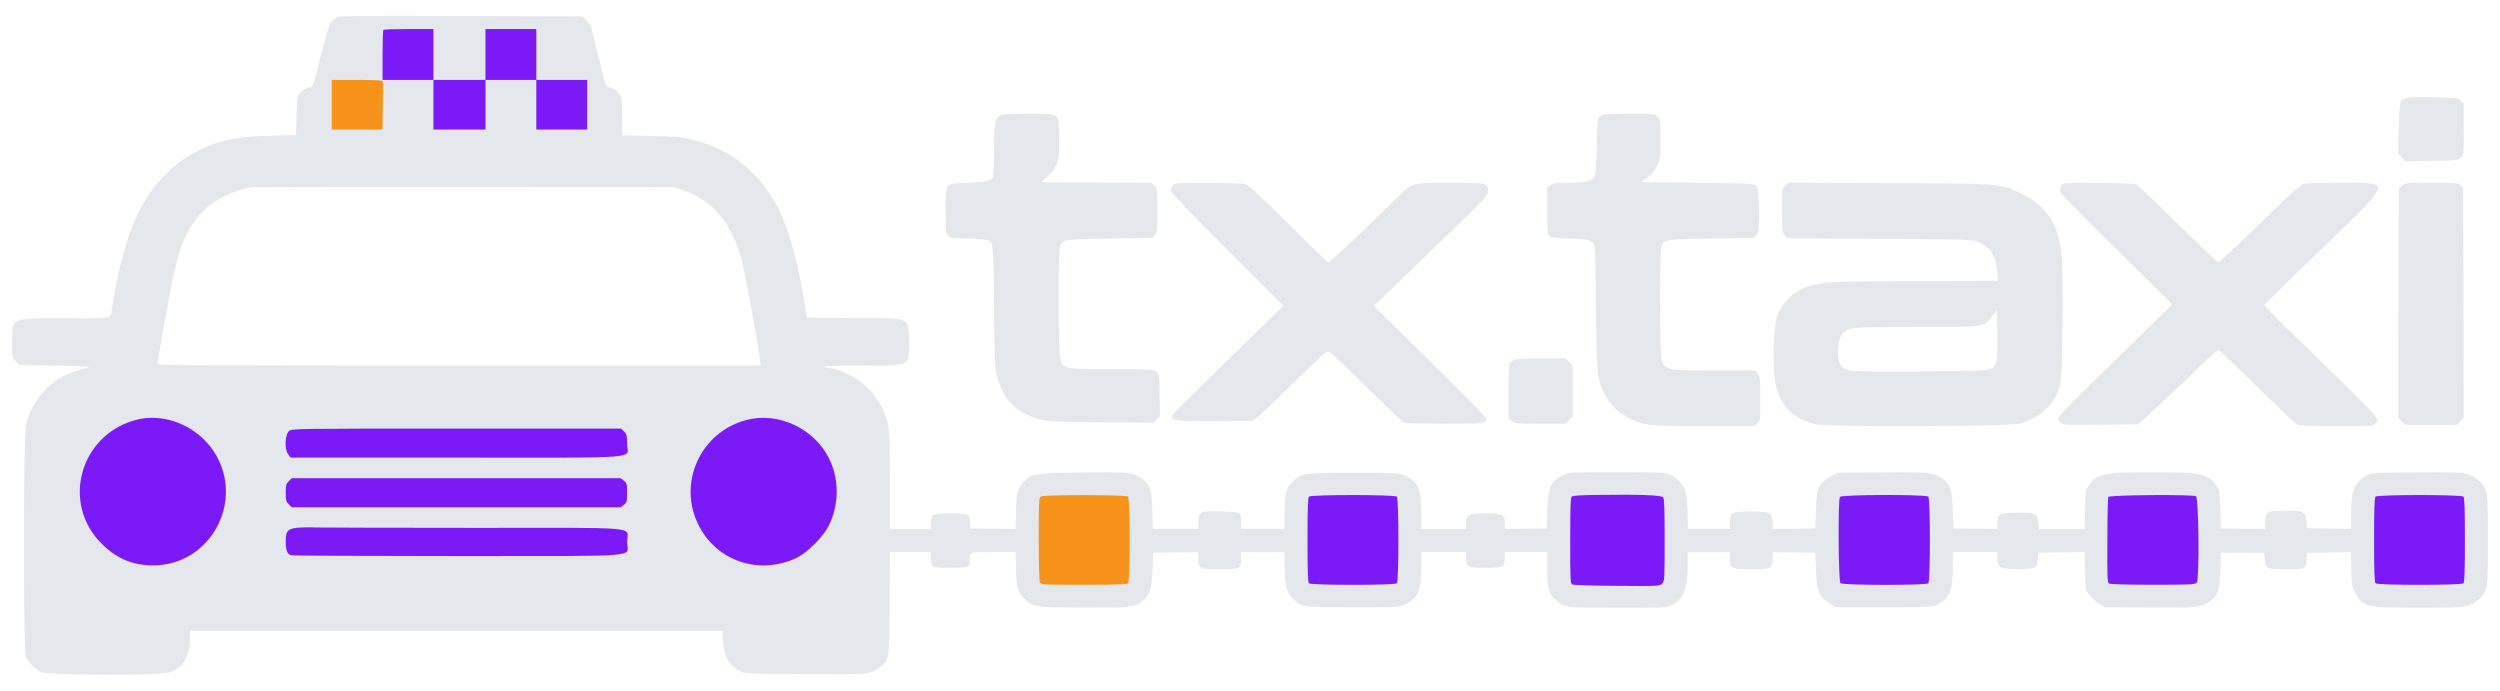
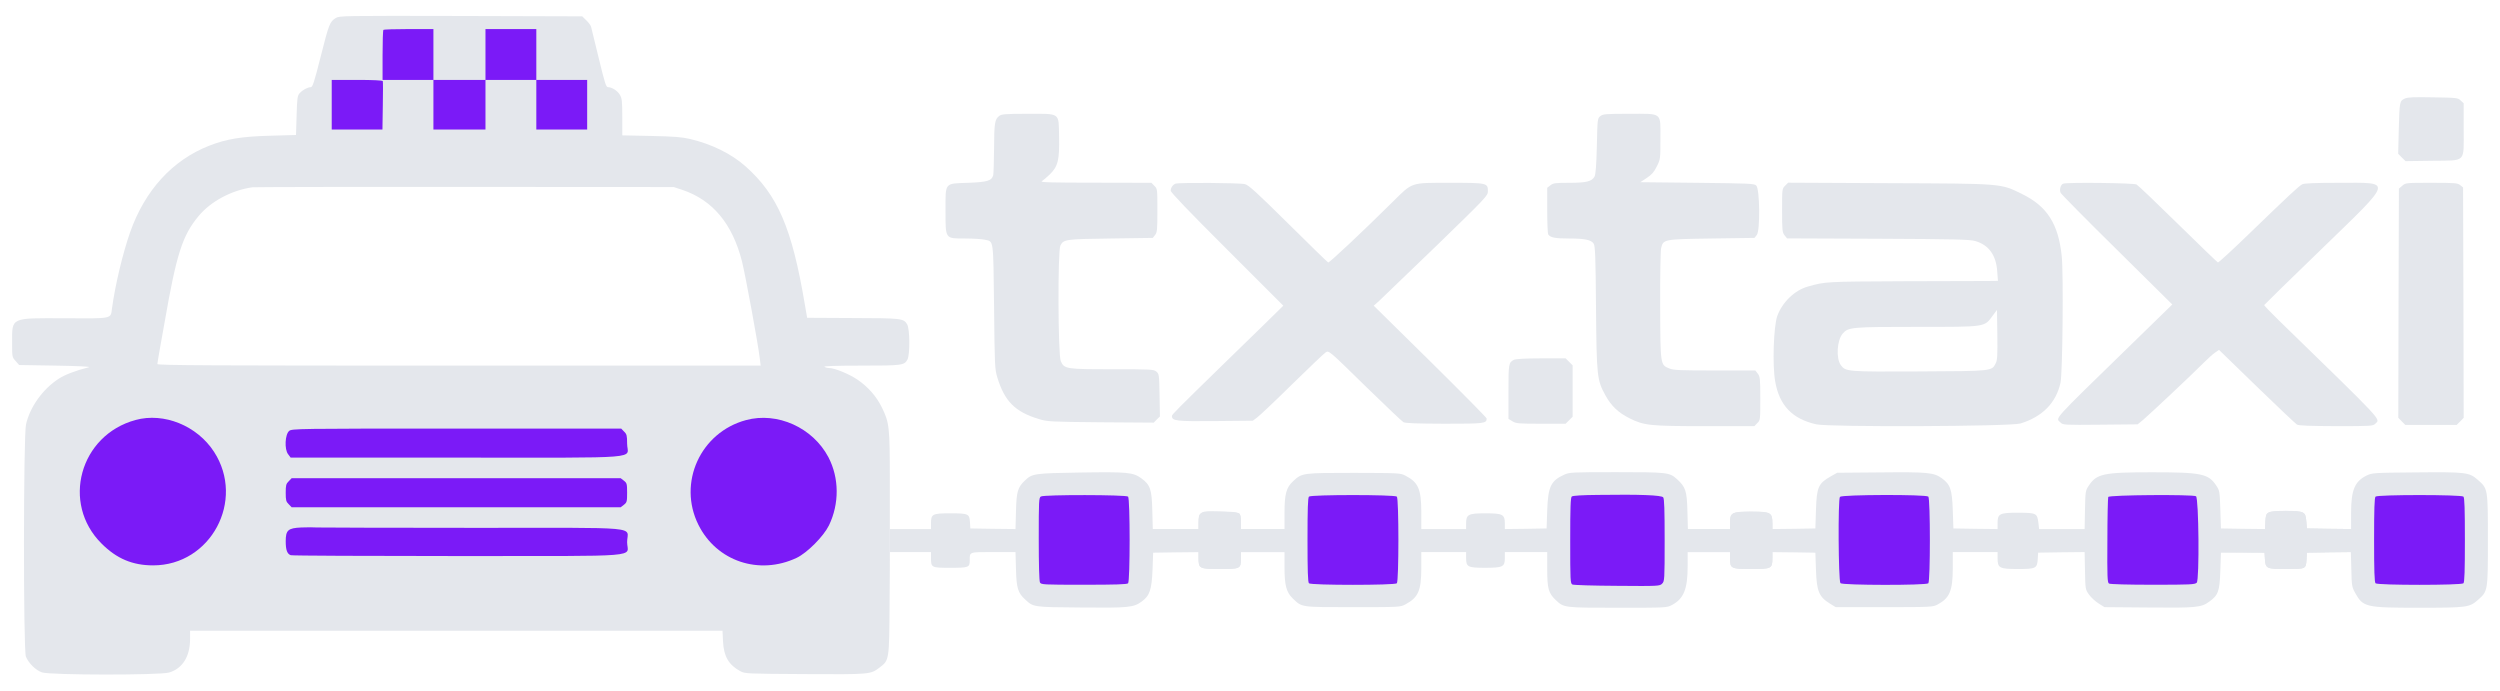
<svg xmlns="http://www.w3.org/2000/svg" viewBox="48 125 2065 570" role="img" aria-label="lightning.btc.tx.taxi">
  <defs>
    <clipPath id="logo-13">
      <path d="M0 0H810V500H783V724H0Z" />
    </clipPath>
    <clipPath id="logo-13-rail">
      <rect x="783" y="500" width="1389" height="224" />
    </clipPath>
  </defs>
  <g>
    <g clip-path="url(#logo-13)">
      <g transform="translate(0,724) scale(0.1,-0.1)" fill="#e4e7ec" stroke="none">
        <path d="M3253 5841 c-49 -31 -56 -49 -124 -318 -54 -214 -67 -253 -82 -253 -25 0 -68 -23 -92 -50 -18 -20 -21 -40 -25 -184 l-5 -161 -210 -6 c-239 -6 -366 -27 -508 -83 -303 -119 -530 -368 -652 -714 -62 -177 -124 -438 -150 -630 -12 -87 11 -83 -392 -81 -450 2 -433 10 -433 -203 0 -116 0 -118 29 -150 l29 -33 304 -5 c173 -3 290 -8 273 -13 -111 -28 -201 -63 -251 -96 -131 -85 -236 -232 -269 -376 -22 -93 -23 -1867 -1 -1919 23 -55 82 -113 133 -130 68 -23 973 -24 1050 -1 111 33 173 133 173 277 l0 68 2199 0 2199 0 4 -87 c6 -125 47 -195 143 -247 39 -21 51 -21 534 -24 539 -3 542 -3 616 54 80 61 80 56 83 532 l3 422 169 0 170 0 0 -46 c0 -83 2 -84 158 -84 154 0 162 3 162 61 0 72 -8 69 195 69 l183 0 4 -142 c4 -156 16 -195 75 -249 69 -64 64 -64 458 -67 396 -4 438 0 505 49 67 48 83 98 90 264 l5 140 188 3 187 2 0 -53 c0 -83 8 -87 178 -87 167 0 172 3 172 86 l0 54 180 0 180 0 0 -123 c0 -152 15 -208 67 -259 79 -76 62 -73 498 -73 389 0 390 0 434 23 106 57 130 112 131 295 l0 137 185 0 185 0 0 -48 c0 -75 13 -82 156 -82 148 0 164 8 164 81 l0 49 175 0 175 0 0 -142 c0 -161 11 -198 71 -255 67 -63 67 -63 512 -63 403 0 404 0 448 23 97 52 129 131 129 322 l0 115 175 0 175 0 0 -53 c0 -83 8 -87 177 -87 165 0 173 4 173 89 l0 51 178 -2 177 -3 5 -146 c6 -172 25 -219 114 -274 l49 -30 401 0 c391 0 402 1 441 22 99 53 124 113 125 296 l0 137 185 0 185 0 0 -50 c0 -82 14 -90 168 -90 150 0 159 5 164 85 l3 50 192 3 192 2 3 -154 c3 -153 3 -155 33 -197 17 -24 53 -57 80 -74 l48 -30 361 -3 c394 -4 439 0 504 48 75 54 86 85 92 255 l5 150 180 0 180 0 3 -50 c5 -82 12 -85 177 -85 163 0 162 0 167 80 l3 55 182 3 181 2 4 -142 c3 -136 4 -145 32 -196 65 -117 87 -122 523 -122 400 0 420 3 489 63 84 74 84 70 84 497 0 428 0 423 -84 497 -70 62 -98 65 -514 61 -349 -3 -358 -4 -404 -26 -98 -48 -128 -120 -128 -308 l0 -134 -182 2 -183 3 -5 60 c-7 79 -19 85 -170 85 -153 0 -164 -6 -168 -88 l-3 -62 -182 2 -182 3 -5 156 c-5 149 -6 157 -33 197 -65 99 -120 111 -532 111 -401 0 -457 -12 -522 -111 -27 -40 -28 -46 -31 -200 l-3 -158 -188 0 -188 0 -6 52 c-10 79 -16 82 -166 83 -156 0 -171 -8 -171 -87 l0 -48 -182 2 -183 3 -5 150 c-6 173 -20 213 -91 265 -66 47 -115 52 -507 48 l-357 -3 -55 -31 c-100 -57 -114 -88 -120 -272 l-5 -157 -177 -3 -178 -2 0 49 c0 89 -13 96 -175 94 -165 -1 -175 -7 -175 -90 l0 -53 -174 0 -174 0 -4 148 c-4 167 -15 200 -87 265 -61 55 -78 57 -501 57 -366 0 -387 -1 -430 -21 -110 -50 -133 -99 -140 -294 l-5 -150 -172 -3 -173 -2 0 45 c0 76 -17 85 -160 85 -143 0 -160 -9 -160 -85 l0 -45 -185 0 -185 0 0 143 c-1 188 -25 243 -131 298 -43 22 -50 22 -424 23 -425 0 -430 0 -502 -67 -59 -54 -73 -106 -73 -269 l0 -128 -180 0 -180 0 0 59 c0 82 -3 84 -176 85 -169 1 -174 -1 -174 -91 l0 -53 -189 0 -189 0 -4 153 c-4 175 -17 212 -89 265 -69 51 -114 55 -505 49 -382 -6 -398 -9 -457 -65 -61 -57 -71 -93 -75 -255 l-4 -147 -186 2 -187 3 -3 50 c-4 71 -13 75 -162 75 -149 0 -160 -6 -160 -83 l0 -47 -170 0 -170 0 0 398 c0 445 -4 480 -65 605 -45 92 -113 170 -202 231 -69 47 -187 95 -233 96 -14 0 -32 5 -40 10 -10 6 94 10 302 10 341 0 358 2 384 51 21 42 20 252 -3 290 -29 49 -44 51 -449 52 l-377 2 -19 110 c-106 631 -224 905 -491 1142 -116 103 -279 183 -457 225 -68 16 -133 21 -322 25 l-238 5 0 152 c0 132 -3 155 -20 183 -20 34 -66 63 -98 63 -16 0 -26 32 -76 238 -32 130 -60 247 -63 258 -2 12 -20 37 -39 55 l-35 34 -1002 3 c-979 2 -1003 2 -1034 -17z m2862 -1419 c251 -84 415 -280 494 -592 28 -112 134 -686 147 -802 l7 -58 -2492 0 c-2044 0 -2491 2 -2491 13 0 7 9 62 20 123 11 60 29 161 40 224 98 563 147 715 280 875 100 121 273 214 445 238 17 2 806 4 1755 3 l1725 -1 70 -23z" />
      </g>
    </g>
    <g clip-path="url(#logo-13-rail)">
      <g transform="translate(0,724) scale(0.1,-0.1)" fill="#e4e7ec" stroke="none">
        <path d="M3253 5841 c-49 -31 -56 -49 -124 -318 -54 -214 -67 -253 -82 -253 -25 0 -68 -23 -92 -50 -18 -20 -21 -40 -25 -184 l-5 -161 -210 -6 c-239 -6 -366 -27 -508 -83 -303 -119 -530 -368 -652 -714 -62 -177 -124 -438 -150 -630 -12 -87 11 -83 -392 -81 -450 2 -433 10 -433 -203 0 -116 0 -118 29 -150 l29 -33 304 -5 c173 -3 290 -8 273 -13 -111 -28 -201 -63 -251 -96 -131 -85 -236 -232 -269 -376 -22 -93 -23 -1867 -1 -1919 23 -55 82 -113 133 -130 68 -23 973 -24 1050 -1 111 33 173 133 173 277 l0 68 2199 0 2199 0 4 -87 c6 -125 47 -195 143 -247 39 -21 51 -21 534 -24 539 -3 542 -3 616 54 80 61 80 56 83 532 l3 422 169 0 170 0 0 -46 c0 -83 2 -84 158 -84 154 0 162 3 162 61 0 72 -8 69 195 69 l183 0 4 -142 c4 -156 16 -195 75 -249 69 -64 64 -64 458 -67 396 -4 438 0 505 49 67 48 83 98 90 264 l5 140 188 3 187 2 0 -53 c0 -83 8 -87 178 -87 167 0 172 3 172 86 l0 54 180 0 180 0 0 -123 c0 -152 15 -208 67 -259 79 -76 62 -73 498 -73 389 0 390 0 434 23 106 57 130 112 131 295 l0 137 185 0 185 0 0 -48 c0 -75 13 -82 156 -82 148 0 164 8 164 81 l0 49 175 0 175 0 0 -142 c0 -161 11 -198 71 -255 67 -63 67 -63 512 -63 403 0 404 0 448 23 97 52 129 131 129 322 l0 115 175 0 175 0 0 -53 c0 -83 8 -87 177 -87 165 0 173 4 173 89 l0 51 178 -2 177 -3 5 -146 c6 -172 25 -219 114 -274 l49 -30 401 0 c391 0 402 1 441 22 99 53 124 113 125 296 l0 137 185 0 185 0 0 -50 c0 -82 14 -90 168 -90 150 0 159 5 164 85 l3 50 192 3 192 2 3 -154 c3 -153 3 -155 33 -197 17 -24 53 -57 80 -74 l48 -30 361 -3 c394 -4 439 0 504 48 75 54 86 85 92 255 l5 150 180 0 180 0 3 -50 c5 -82 12 -85 177 -85 163 0 162 0 167 80 l3 55 182 3 181 2 4 -142 c3 -136 4 -145 32 -196 65 -117 87 -122 523 -122 400 0 420 3 489 63 84 74 84 70 84 497 0 428 0 423 -84 497 -70 62 -98 65 -514 61 -349 -3 -358 -4 -404 -26 -98 -48 -128 -120 -128 -308 l0 -134 -182 2 -183 3 -5 60 c-7 79 -19 85 -170 85 -153 0 -164 -6 -168 -88 l-3 -62 -182 2 -182 3 -5 156 c-5 149 -6 157 -33 197 -65 99 -120 111 -532 111 -401 0 -457 -12 -522 -111 -27 -40 -28 -46 -31 -200 l-3 -158 -188 0 -188 0 -6 52 c-10 79 -16 82 -166 83 -156 0 -171 -8 -171 -87 l0 -48 -182 2 -183 3 -5 150 c-6 173 -20 213 -91 265 -66 47 -115 52 -507 48 l-357 -3 -55 -31 c-100 -57 -114 -88 -120 -272 l-5 -157 -177 -3 -178 -2 0 49 c0 89 -13 96 -175 94 -165 -1 -175 -7 -175 -90 l0 -53 -174 0 -174 0 -4 148 c-4 167 -15 200 -87 265 -61 55 -78 57 -501 57 -366 0 -387 -1 -430 -21 -110 -50 -133 -99 -140 -294 l-5 -150 -172 -3 -173 -2 0 45 c0 76 -17 85 -160 85 -143 0 -160 -9 -160 -85 l0 -45 -185 0 -185 0 0 143 c-1 188 -25 243 -131 298 -43 22 -50 22 -424 23 -425 0 -430 0 -502 -67 -59 -54 -73 -106 -73 -269 l0 -128 -180 0 -180 0 0 59 c0 82 -3 84 -176 85 -169 1 -174 -1 -174 -91 l0 -53 -189 0 -189 0 -4 153 c-4 175 -17 212 -89 265 -69 51 -114 55 -505 49 -382 -6 -398 -9 -457 -65 -61 -57 -71 -93 -75 -255 l-4 -147 -186 2 -187 3 -3 50 c-4 71 -13 75 -162 75 -149 0 -160 -6 -160 -83 l0 -47 -170 0 -170 0 0 398 c0 445 -4 480 -65 605 -45 92 -113 170 -202 231 -69 47 -187 95 -233 96 -14 0 -32 5 -40 10 -10 6 94 10 302 10 341 0 358 2 384 51 21 42 20 252 -3 290 -29 49 -44 51 -449 52 l-377 2 -19 110 c-106 631 -224 905 -491 1142 -116 103 -279 183 -457 225 -68 16 -133 21 -322 25 l-238 5 0 152 c0 132 -3 155 -20 183 -20 34 -66 63 -98 63 -16 0 -26 32 -76 238 -32 130 -60 247 -63 258 -2 12 -20 37 -39 55 l-35 34 -1002 3 c-979 2 -1003 2 -1034 -17z m2862 -1419 c251 -84 415 -280 494 -592 28 -112 134 -686 147 -802 l7 -58 -2492 0 c-2044 0 -2491 2 -2491 13 0 7 9 62 20 123 11 60 29 161 40 224 98 563 147 715 280 875 100 121 273 214 445 238 17 2 806 4 1755 3 l1725 -1 70 -23z" />
      </g>
    </g>
    <g transform="translate(0,724) scale(0.1,-0.1)" fill="#e4e7ec" stroke="none">
      <path d="M20344 5176 c-43 -19 -44 -25 -50 -253 l-5 -203 30 -31 31 -30 221 3 c284 4 259 -22 259 262 l0 213 -25 23 c-23 22 -31 23 -227 26 -158 3 -210 1 -234 -10z" />
      <path d="M8733 5032 c-36 -28 -41 -58 -42 -267 -1 -110 -4 -210 -7 -222 -12 -46 -48 -57 -207 -63 -198 -7 -187 7 -187 -230 0 -237 -5 -230 163 -230 67 0 140 -5 161 -10 75 -17 70 18 77 -553 5 -491 6 -515 27 -585 60 -197 147 -284 342 -343 72 -22 93 -23 512 -27 l438 -3 25 26 26 25 -3 176 c-3 171 -4 176 -27 195 -22 18 -43 19 -362 19 -385 0 -398 2 -427 67 -23 52 -26 913 -3 955 26 51 41 53 414 58 l349 5 19 24 c17 21 19 41 19 203 0 177 0 179 -25 203 l-24 25 -463 1 c-363 0 -459 3 -443 12 11 7 41 32 67 57 67 66 80 118 76 311 -4 203 15 189 -262 189 -185 0 -214 -3 -233 -18z" />
      <path d="M13699 5031 c-24 -19 -24 -23 -29 -248 -4 -160 -10 -235 -19 -251 -22 -41 -68 -52 -209 -52 -116 0 -132 -2 -156 -21 l-26 -20 0 -187 c0 -103 4 -192 8 -198 17 -26 56 -34 169 -34 134 0 187 -11 207 -43 12 -18 16 -112 19 -527 5 -570 8 -599 78 -726 48 -87 105 -142 199 -189 119 -60 170 -65 626 -65 l405 0 24 25 c25 24 25 26 25 203 0 166 -2 181 -21 206 l-20 26 -335 0 c-284 0 -340 2 -374 16 -76 31 -75 22 -77 519 -1 245 3 456 8 476 18 73 20 73 417 79 l354 5 19 24 c29 35 25 379 -4 408 -16 17 -54 18 -488 23 l-470 5 53 35 c41 27 60 48 83 95 30 60 30 61 30 228 0 224 21 207 -260 207 -194 0 -215 -2 -236 -19z" />
      <path d="M10190 4473 c-22 -8 -40 -34 -40 -58 0 -14 146 -167 465 -485 l465 -465 -167 -164 c-93 -90 -244 -238 -338 -329 -370 -361 -415 -406 -415 -418 0 -41 34 -45 358 -42 l310 3 34 25 c20 14 150 137 289 274 140 137 264 255 276 263 30 20 19 29 343 -288 154 -150 290 -279 302 -286 17 -9 105 -12 340 -13 330 0 347 2 348 43 0 7 -210 219 -466 472 l-467 460 44 39 c24 22 236 226 472 454 416 404 427 415 427 453 0 68 -7 69 -315 69 -327 0 -305 7 -470 -156 -245 -243 -525 -506 -534 -502 -5 1 -153 146 -329 320 -260 257 -327 319 -359 327 -39 11 -544 14 -573 4z" />
      <path d="M15225 4456 c-25 -25 -25 -27 -25 -204 0 -165 2 -181 20 -205 l21 -26 752 -3 c633 -3 760 -6 803 -19 112 -33 172 -117 181 -250 l6 -79 -79 -1 c-43 0 -360 -1 -704 -2 -641 -3 -643 -3 -787 -44 -109 -30 -212 -130 -253 -244 -30 -86 -41 -405 -17 -539 34 -199 142 -311 340 -355 108 -24 1604 -18 1686 7 182 56 295 171 331 338 17 78 25 900 10 1043 -27 266 -120 412 -325 513 -182 90 -154 87 -1103 91 l-832 4 -25 -25z m1740 -1466 c-34 -66 -21 -65 -630 -68 -597 -3 -609 -2 -649 51 -42 56 -33 207 15 262 46 53 74 55 622 55 565 0 547 -3 617 93 l35 47 3 -205 c2 -169 0 -210 -13 -235z" />
      <path d="M17522 4473 c-22 -8 -33 -52 -21 -76 6 -12 216 -225 467 -472 l455 -450 -354 -345 c-652 -635 -610 -589 -569 -630 20 -20 28 -21 329 -18 l308 3 44 36 c48 40 409 379 504 475 33 33 74 70 92 82 l32 22 311 -302 c172 -167 322 -308 333 -315 16 -9 106 -12 325 -13 289 0 303 1 322 20 42 42 87 -6 -797 854 -68 66 -122 123 -121 126 2 4 213 211 471 460 604 586 594 550 144 550 -192 0 -285 -4 -300 -12 -28 -14 -111 -92 -431 -401 -141 -137 -261 -247 -266 -245 -5 2 -153 144 -329 317 -176 173 -330 320 -343 327 -23 13 -575 19 -606 7z" />
      <path d="M20323 4456 l-28 -24 -3 -947 -2 -946 29 -30 29 -29 212 0 212 0 29 29 29 30 -2 951 -3 952 -24 19 c-21 17 -41 19 -237 19 -211 0 -213 0 -241 -24z" />
      <path d="M12985 3018 c-44 -23 -45 -32 -45 -265 l0 -223 33 -20 c29 -18 50 -20 235 -20 l204 0 29 29 29 29 0 212 0 212 -29 29 -29 29 -204 0 c-127 0 -210 -5 -223 -12z" />
    </g>
  </g>
  <g transform="translate(0,724) scale(0.1,-0.1)" fill="#7B1AF7" stroke="none">
    <path d="M3647 5743 c-4 -3 -7 -98 -7 -210 l0 -203 210 0 210 0 0 -205 0 -205 215 0 215 0 0 205 0 205 210 0 210 0 0 -205 0 -205 210 0 210 0 0 205 0 205 -210 0 -210 0 0 210 0 210 -210 0 -210 0 0 -210 0 -210 -215 0 -215 0 0 210 0 210 -203 0 c-112 0 -207 -3 -210 -7z" />
  </g>
-   <g transform="translate(0,724) scale(0.1,-0.1)" fill="#F7931A" stroke="none">
+   <g transform="translate(0,724) scale(0.1,-0.1)" fill="#7B1AF7" stroke="none">
    <path d="M3220 5125 l0 -205 210 0 209 0 3 195 c2 107 2 200 0 205 -2 6 -84 10 -213 10 l-209 0 0 -205z" />
  </g>
  <g transform="translate(0,724) scale(0.1,-0.1)" fill="#7B1AF7" stroke="none">
    <path d="M1600 2521 c-461 -125 -616 -688 -281 -1021 125 -125 256 -180 426 -180 476 0 763 536 503 938 -140 216 -414 327 -648 263z" />
  </g>
  <g transform="translate(0,724) scale(0.1,-0.1)" fill="#7B1AF7" stroke="none">
    <path d="M6642 2520 c-376 -101 -566 -518 -393 -865 150 -301 501 -419 811 -273 88 42 222 177 267 268 87 180 85 392 -4 563 -129 245 -422 377 -681 307z" />
  </g>
  <g transform="translate(0,724) scale(0.1,-0.1)" fill="#7B1AF7" stroke="none">
    <path d="M2869 2431 c-35 -28 -41 -153 -9 -193 l21 -28 1370 0 c1585 0 1409 -14 1409 115 0 67 -3 79 -25 100 l-24 25 -1359 0 c-1319 0 -1360 -1 -1383 -19z" />
  </g>
  <g transform="translate(0,724) scale(0.1,-0.1)" fill="#7B1AF7" stroke="none">
    <path d="M2865 2015 c-22 -21 -25 -33 -25 -95 0 -62 3 -74 25 -95 l24 -25 1359 0 1359 0 27 21 c24 19 26 26 26 99 0 73 -2 80 -26 99 l-27 21 -1359 0 -1359 0 -24 -25z" />
  </g>
  <g transform="translate(0,724) scale(0.1,-0.1)" fill="#7B1AF7" stroke="none">
    <path d="M13681 1902 c-130 -1 -209 -6 -218 -13 -10 -9 -13 -83 -13 -365 0 -327 1 -354 18 -362 9 -5 175 -10 369 -11 344 -3 352 -2 372 18 20 20 21 30 21 359 0 255 -3 342 -12 354 -15 18 -191 25 -537 20z" />
  </g>
-   <g transform="translate(0,724) scale(0.1,-0.1)" fill="#F7931A" stroke="none">
+   <g transform="translate(0,724) scale(0.1,-0.1)" fill="#7B1AF7" stroke="none">
    <path d="M9078 1889 c-17 -9 -18 -37 -18 -350 0 -216 4 -347 10 -360 10 -18 25 -19 363 -19 261 0 356 3 365 12 17 17 17 699 0 716 -16 16 -694 17 -720 1z" />
  </g>
  <g transform="translate(0,724) scale(0.1,-0.1)" fill="#7B1AF7" stroke="none">
    <path d="M11292 1888 c-9 -9 -12 -102 -12 -358 0 -256 3 -349 12 -358 17 -17 709 -17 726 0 17 17 17 699 0 716 -17 17 -709 17 -726 0z" />
  </g>
  <g transform="translate(0,724) scale(0.1,-0.1)" fill="#7B1AF7" stroke="none">
    <path d="M15678 1886 c-17 -17 -13 -692 4 -713 15 -18 708 -19 726 -1 17 17 17 699 0 716 -19 19 -712 17 -730 -2z" />
  </g>
  <g transform="translate(0,724) scale(0.1,-0.1)" fill="#7B1AF7" stroke="none">
    <path d="M17894 1885 c-3 -8 -7 -170 -7 -360 -2 -298 0 -347 13 -355 9 -6 160 -10 362 -10 312 0 348 2 363 17 23 23 17 699 -6 714 -26 16 -719 11 -725 -6z" />
  </g>
  <g transform="translate(0,724) scale(0.1,-0.1)" fill="#7B1AF7" stroke="none">
    <path d="M20102 1888 c-9 -9 -12 -102 -12 -358 0 -256 3 -349 12 -358 17 -17 709 -17 726 0 9 9 12 102 12 358 0 256 -3 349 -12 358 -17 17 -709 17 -726 0z" />
  </g>
  <g transform="translate(0,724) scale(0.1,-0.1)" fill="#e4e7ec" stroke="none">
    <path d="M10430 1764 c-37 -8 -50 -32 -50 -91 l0 -53 -190 0 -190 0 0 -95 0 -95 190 0 190 0 0 -53 c0 -83 8 -87 178 -87 167 0 172 3 172 86 l0 54 180 0 180 0 0 95 0 95 -180 0 -180 0 0 59 c0 36 -5 63 -13 70 -14 11 -244 23 -287 15z" />
  </g>
  <g transform="translate(0,724) scale(0.1,-0.1)" fill="#e4e7ec" stroke="none">
    <path d="M14865 1763 c-79 -5 -95 -21 -95 -90 l0 -53 -175 0 -175 0 0 -95 0 -95 175 0 175 0 0 -53 c0 -83 8 -87 177 -87 165 0 173 4 173 88 l0 52 180 0 180 0 0 95 0 95 -180 0 -180 0 0 49 c0 75 -18 89 -115 94 -44 2 -107 2 -140 0z" />
  </g>
  <g transform="translate(0,724) scale(0.1,-0.1)" fill="#e4e7ec" stroke="none">
    <path d="M19220 1757 c-22 -11 -25 -20 -28 -75 l-3 -62 -184 0 -185 0 0 -95 0 -95 183 -2 182 -3 3 -50 c5 -82 12 -85 177 -85 163 0 162 0 167 80 l3 55 183 3 182 2 0 95 0 95 -182 2 -183 3 -5 60 c-4 51 -9 61 -30 72 -34 17 -246 17 -280 0z" />
  </g>
  <g transform="translate(0,724) scale(0.1,-0.1)" fill="#7B1AF7" stroke="none">
    <path d="M2968 1633 c-109 -5 -128 -22 -128 -114 0 -72 12 -105 42 -115 13 -4 634 -7 1381 -7 1568 1 1397 -13 1397 115 0 133 159 118 -1279 118 -681 0 -1258 2 -1282 3 -24 2 -83 2 -131 0z" />
  </g>
</svg>
